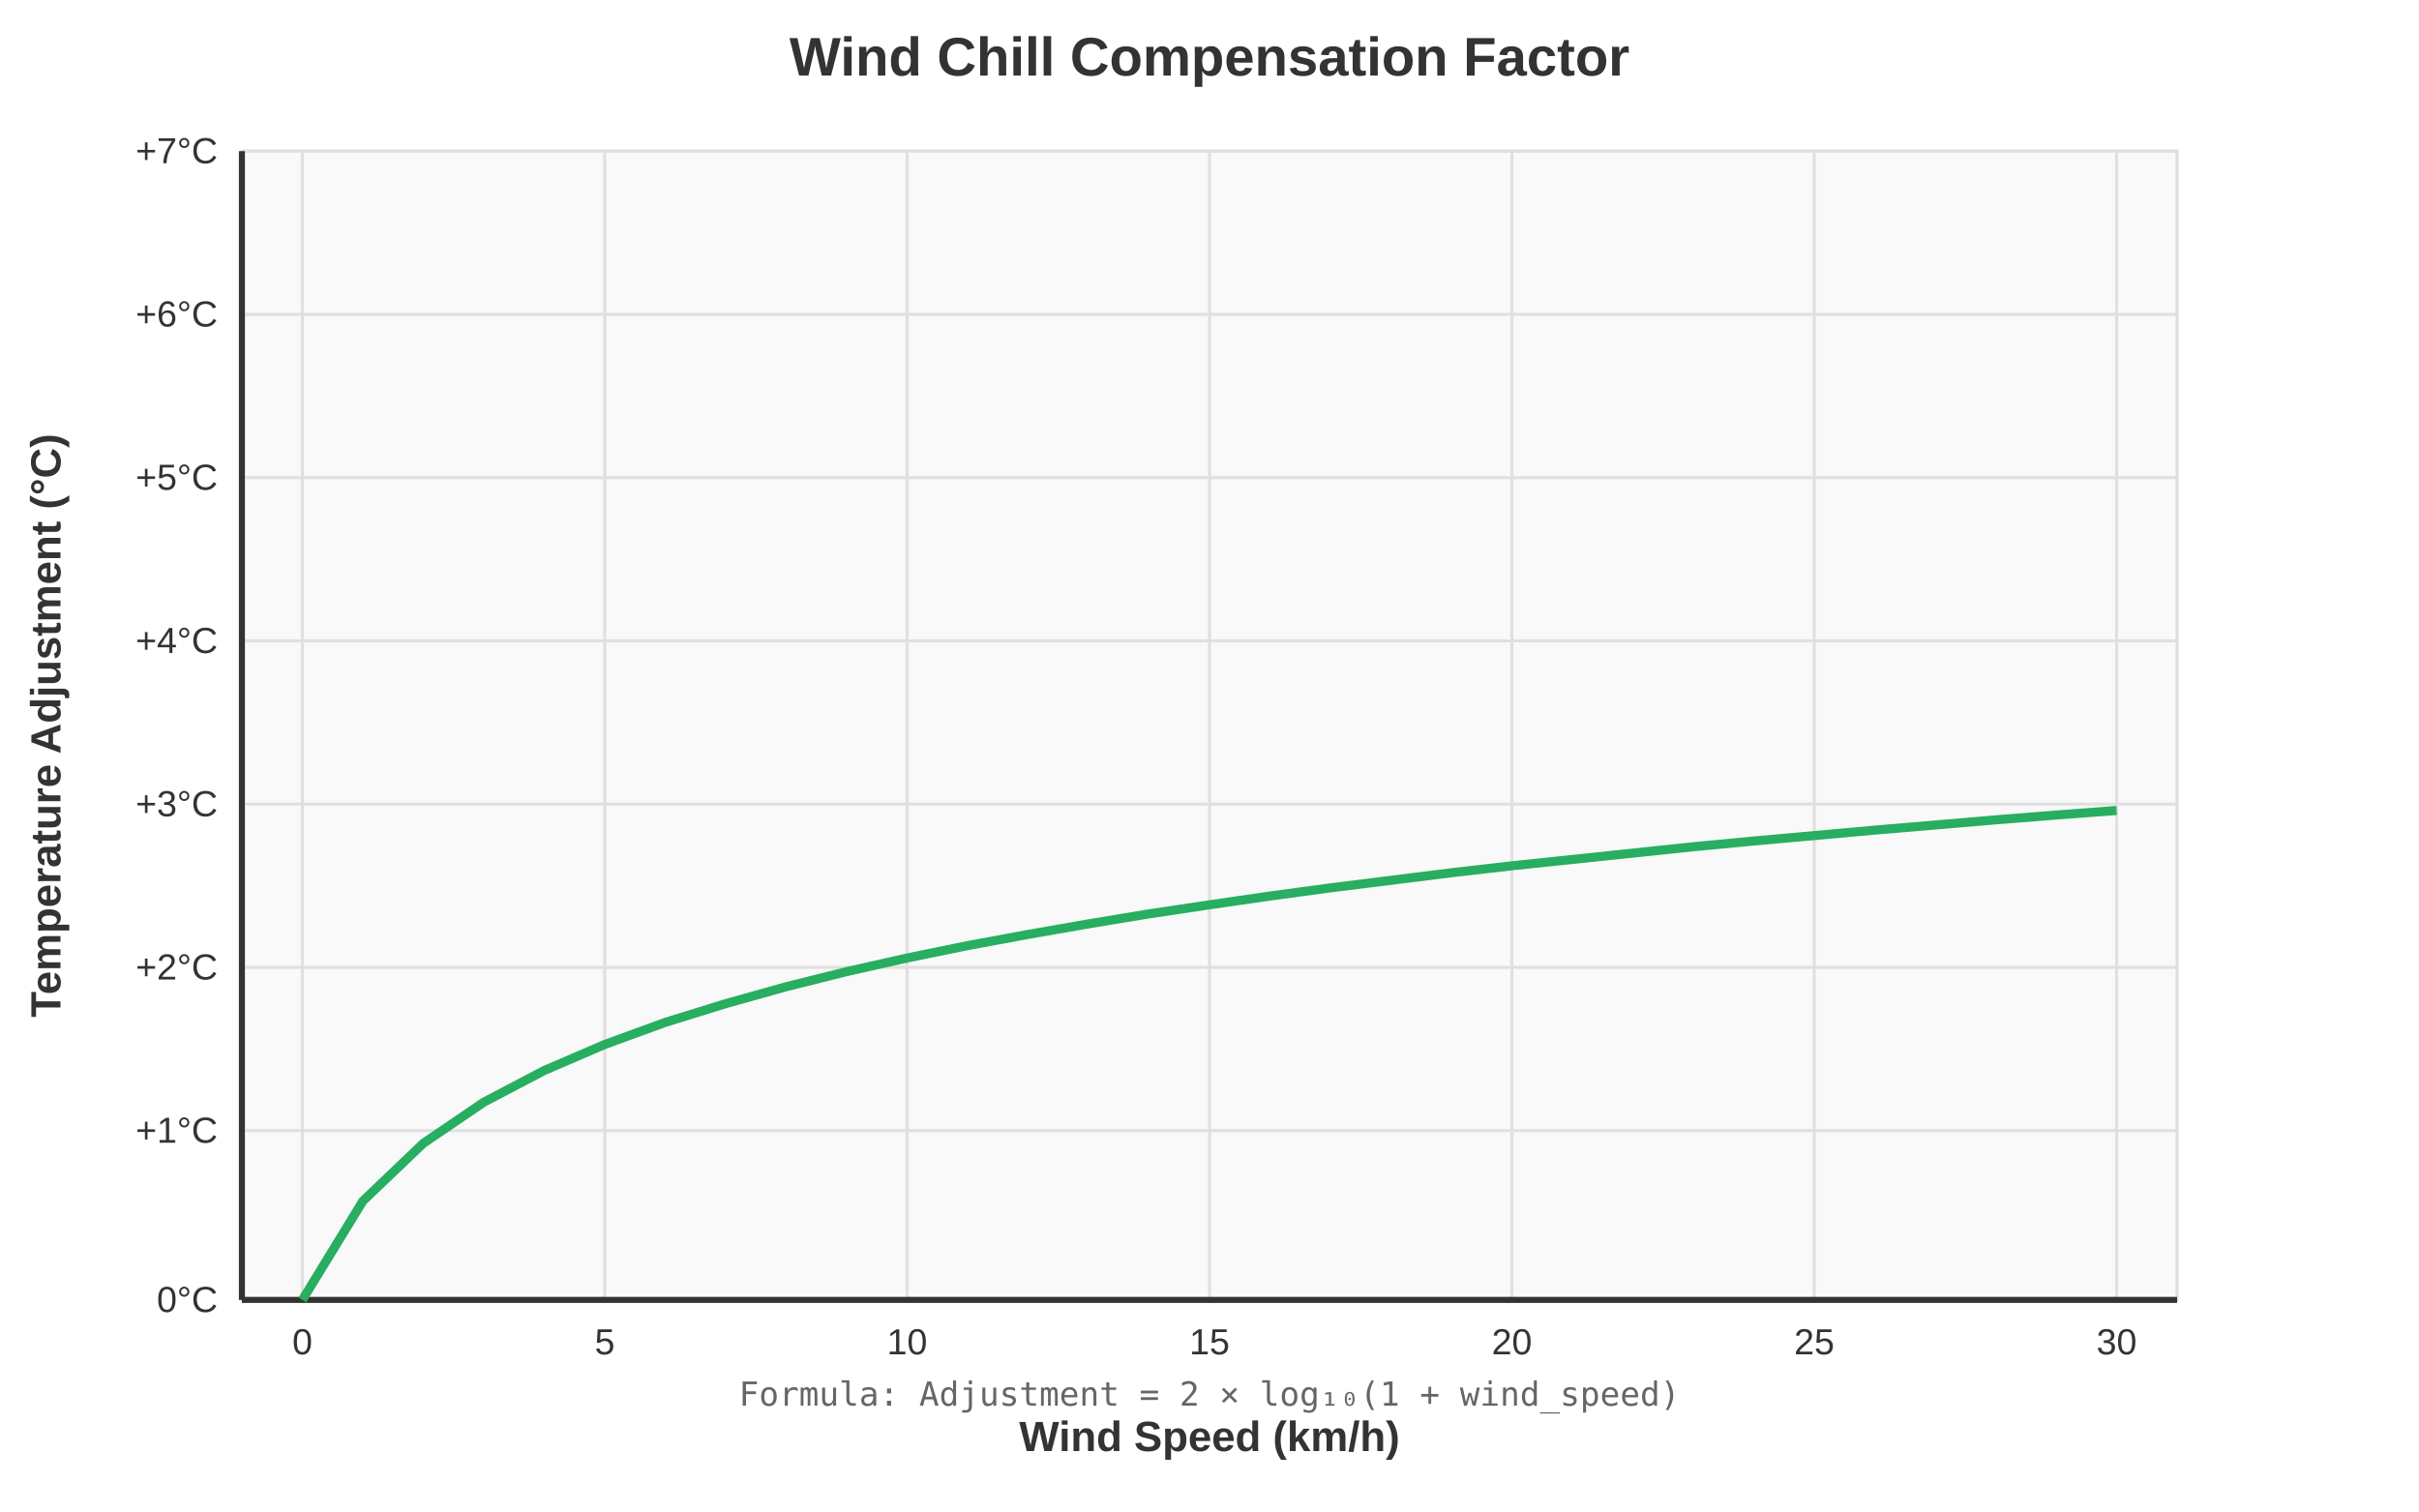
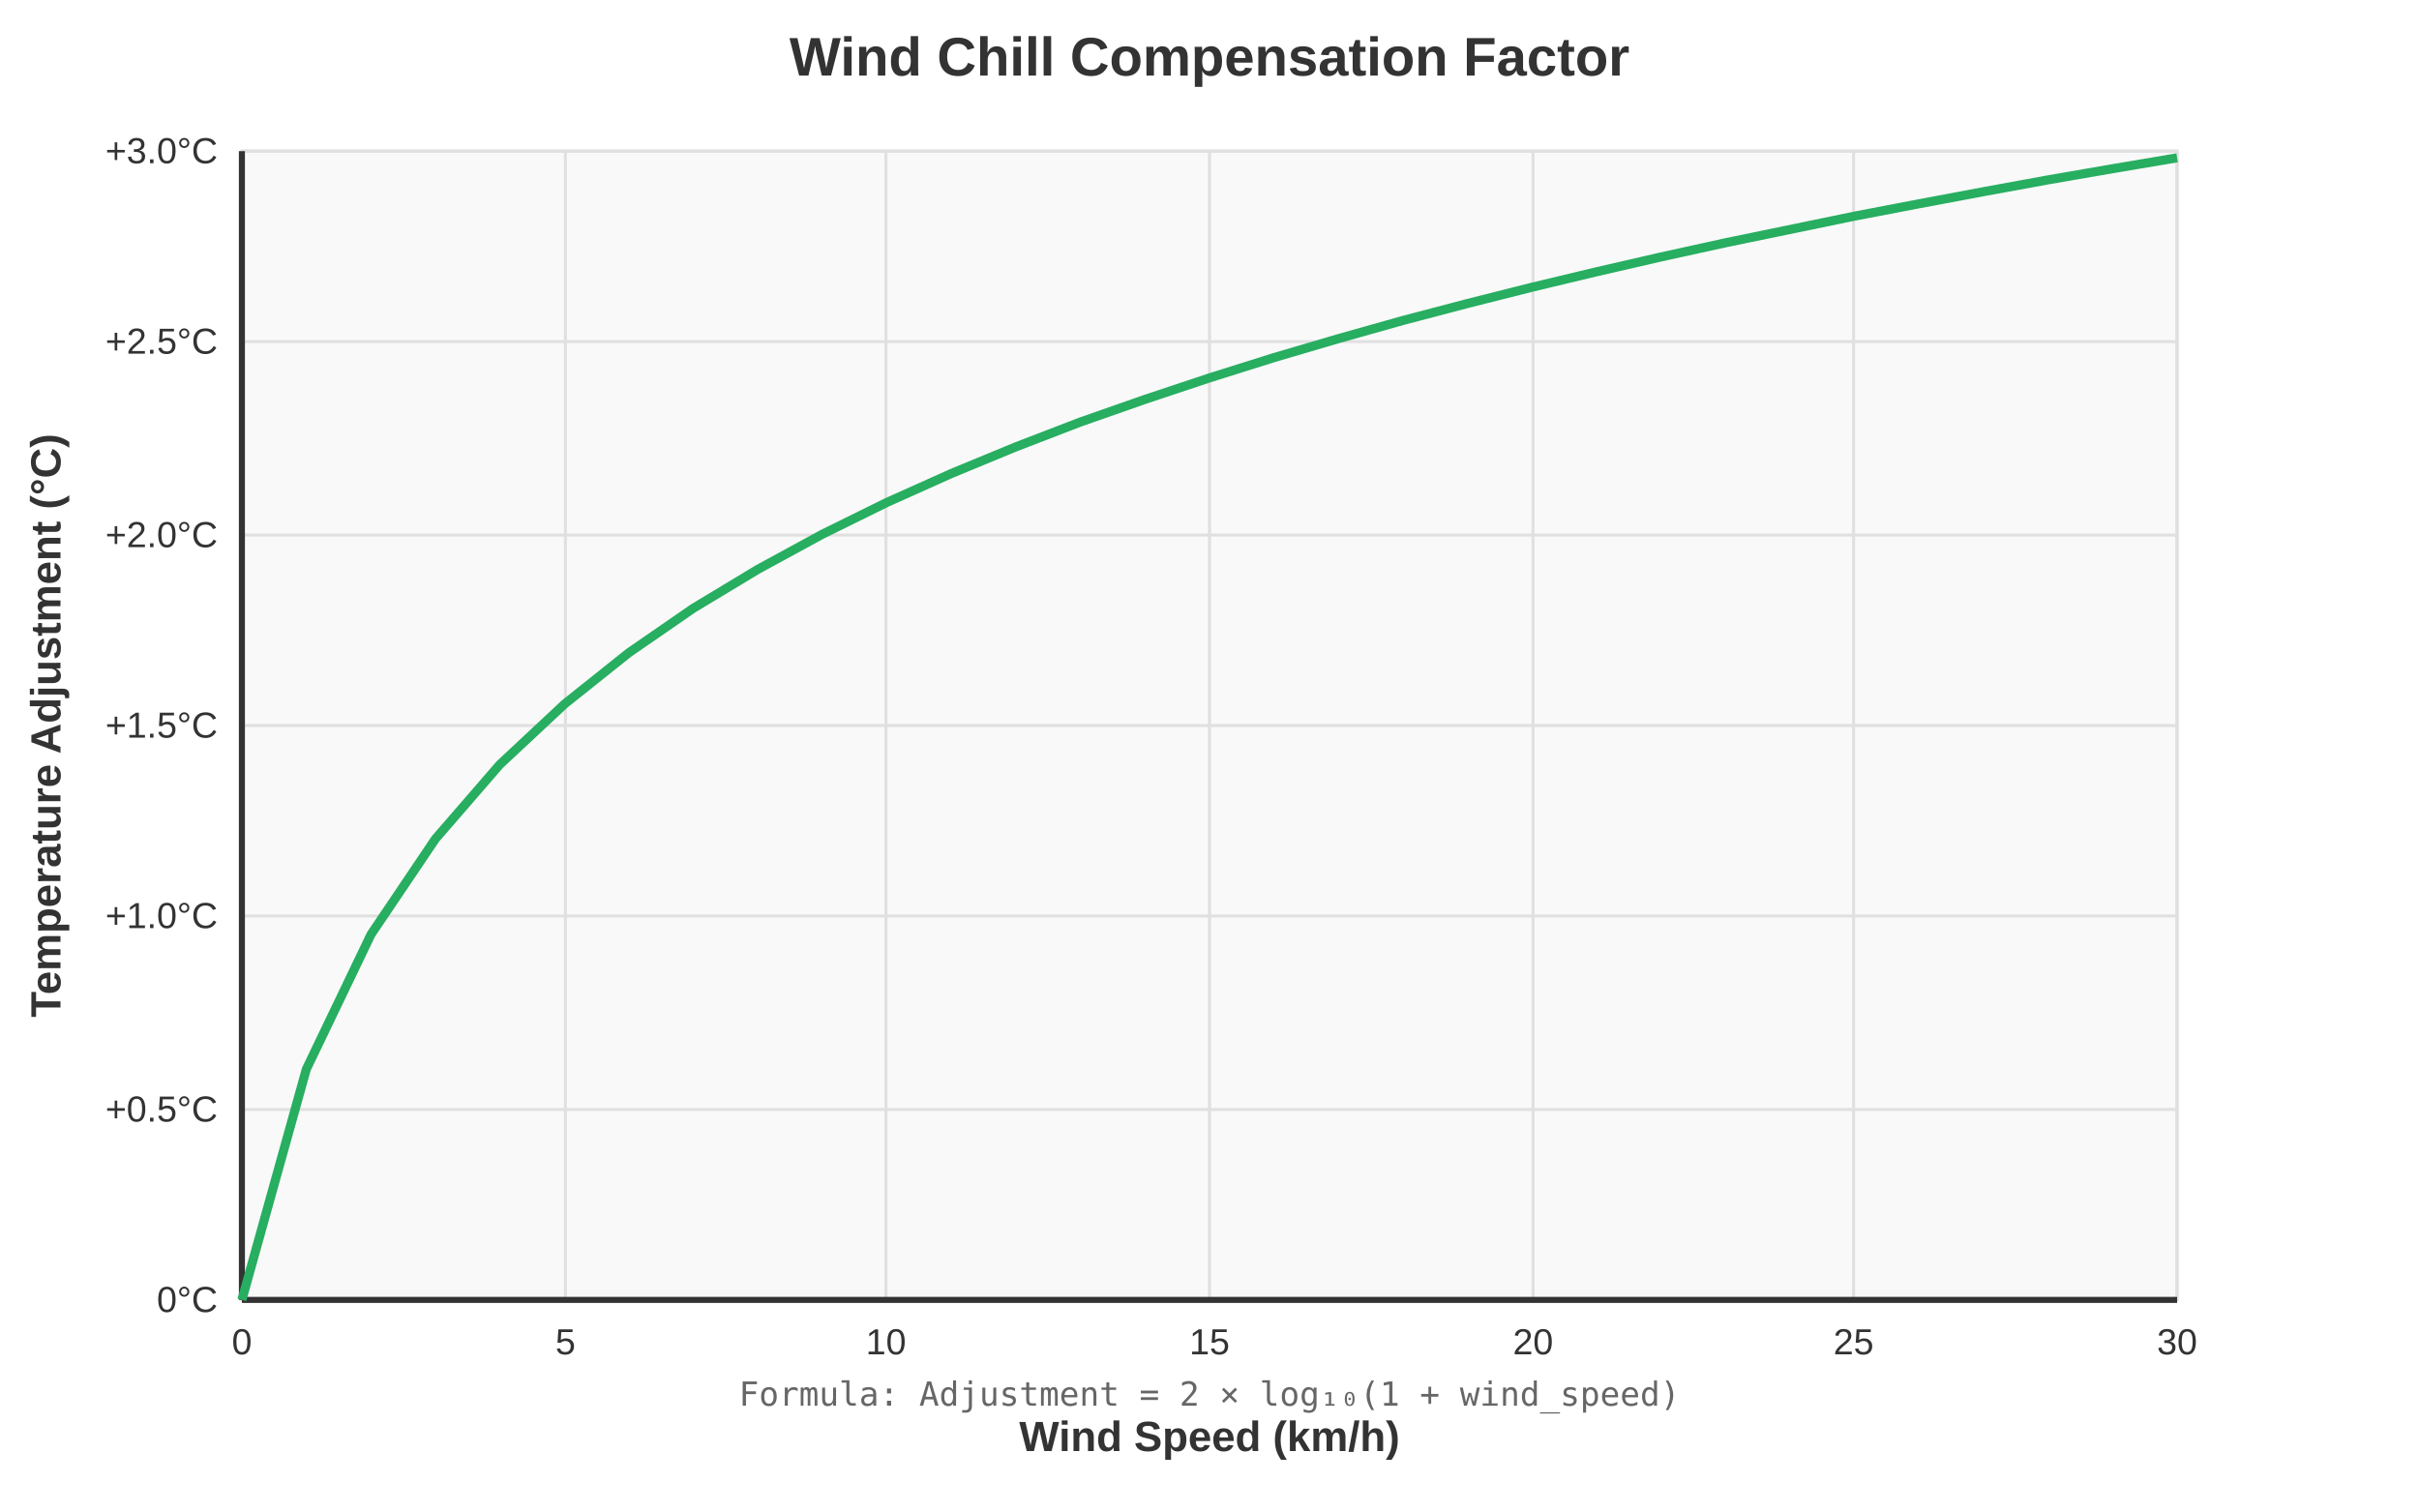
<svg xmlns="http://www.w3.org/2000/svg" viewBox="0 0 800 500">
  <text x="400" y="25" font-family="Arial, sans-serif" font-size="18" font-weight="bold" text-anchor="middle" fill="#333">
    Wind Chill Compensation Factor
  </text>
  <rect x="80" y="50" width="640" height="380" fill="#f9f9f9" stroke="#ddd" stroke-width="1" />
  <g stroke="#e0e0e0" stroke-width="1">
    <line x1="80" y1="50" x2="720" y2="50" />
-     <line x1="80" y1="104" x2="720" y2="104" />
-     <line x1="80" y1="158" x2="720" y2="158" />
-     <line x1="80" y1="212" x2="720" y2="212" />
-     <line x1="80" y1="266" x2="720" y2="266" />
-     <line x1="80" y1="320" x2="720" y2="320" />
-     <line x1="80" y1="374" x2="720" y2="374" />
+     <line x1="80" y1="113" x2="720" y2="113" />
+     <line x1="80" y1="177" x2="720" y2="177" />
+     <line x1="80" y1="240" x2="720" y2="240" />
+     <line x1="80" y1="303" x2="720" y2="303" />
+     <line x1="80" y1="367" x2="720" y2="367" />
    <line x1="80" y1="430" x2="720" y2="430" />
-     <line x1="100" y1="50" x2="100" y2="430" />
-     <line x1="200" y1="50" x2="200" y2="430" />
-     <line x1="300" y1="50" x2="300" y2="430" />
+     <line x1="80" y1="50" x2="80" y2="430" />
+     <line x1="187" y1="50" x2="187" y2="430" />
+     <line x1="293" y1="50" x2="293" y2="430" />
    <line x1="400" y1="50" x2="400" y2="430" />
-     <line x1="500" y1="50" x2="500" y2="430" />
-     <line x1="600" y1="50" x2="600" y2="430" />
-     <line x1="700" y1="50" x2="700" y2="430" />
+     <line x1="507" y1="50" x2="507" y2="430" />
+     <line x1="613" y1="50" x2="613" y2="430" />
+     <line x1="720" y1="50" x2="720" y2="430" />
  </g>
  <line x1="80" y1="50" x2="80" y2="430" stroke="#333" stroke-width="2" />
  <line x1="80" y1="430" x2="720" y2="430" stroke="#333" stroke-width="2" />
  <g font-family="Arial, sans-serif" font-size="12" fill="#333" text-anchor="end">
-     <text x="72" y="54">+7°C</text>
-     <text x="72" y="108">+6°C</text>
-     <text x="72" y="162">+5°C</text>
-     <text x="72" y="216">+4°C</text>
-     <text x="72" y="270">+3°C</text>
-     <text x="72" y="324">+2°C</text>
-     <text x="72" y="378">+1°C</text>
+     <text x="72" y="54">+3.0°C</text>
+     <text x="72" y="117">+2.5°C</text>
+     <text x="72" y="181">+2.0°C</text>
+     <text x="72" y="244">+1.5°C</text>
+     <text x="72" y="307">+1.0°C</text>
+     <text x="72" y="371">+0.5°C</text>
    <text x="72" y="434">0°C</text>
  </g>
  <g font-family="Arial, sans-serif" font-size="12" fill="#333" text-anchor="middle">
-     <text x="100" y="448">0</text>
-     <text x="200" y="448">5</text>
-     <text x="300" y="448">10</text>
+     <text x="80" y="448">0</text>
+     <text x="187" y="448">5</text>
+     <text x="293" y="448">10</text>
    <text x="400" y="448">15</text>
-     <text x="500" y="448">20</text>
-     <text x="600" y="448">25</text>
-     <text x="700" y="448">30</text>
+     <text x="507" y="448">20</text>
+     <text x="613" y="448">25</text>
+     <text x="720" y="448">30</text>
  </g>
  <text x="20" y="240" font-family="Arial, sans-serif" font-size="14" font-weight="bold" fill="#333" text-anchor="middle" transform="rotate(-90 20 240)">
    Temperature Adjustment (°C)
  </text>
  <text x="400" y="480" font-family="Arial, sans-serif" font-size="14" font-weight="bold" fill="#333" text-anchor="middle">
    Wind Speed (km/h)
  </text>
-   <polyline points="100.0,430.0 120.0,397.3 140.0,378.2 160.0,364.6 180.0,354.1 200.0,345.5 220.0,338.2 240.0,332.0 260.0,326.4 280.0,321.4 300.0,316.9 320.0,312.8 340.0,309.1 360.0,305.6 380.0,302.3 400.0,299.3 420.0,296.4 440.0,293.7 460.0,291.2 480.0,288.7 500.0,286.4 520.0,284.3 540.0,282.2 560.0,280.1 580.0,278.2 600.0,276.4 620.0,274.6 640.0,272.9 660.0,271.2 680.0,269.6 700.0,268.1" fill="none" stroke="#27ae60" stroke-width="3" />
+   <polyline points="80.0,430.0 101.3,353.7 122.7,309.1 144.0,277.5 165.3,252.9 186.7,232.9 208.0,215.9 229.3,201.2 250.7,188.3 272.0,176.7 293.3,166.2 314.7,156.6 336.0,147.8 357.3,139.6 378.7,132.1 400.0,125.0 421.3,118.3 442.7,112.0 464.0,106.0 485.3,100.4 506.7,95.0 528.0,89.9 549.3,85.0 570.7,80.3 592.0,75.9 613.3,71.5 634.7,67.4 656.0,63.4 677.3,59.5 698.7,55.8 720.0,52.2" fill="none" stroke="#27ae60" stroke-width="3" />
  <text x="400" y="465" font-family="monospace" font-size="11" fill="#666" text-anchor="middle">
    Formula: Adjustment = 2 × log₁₀(1 + wind_speed)
  </text>
</svg>
